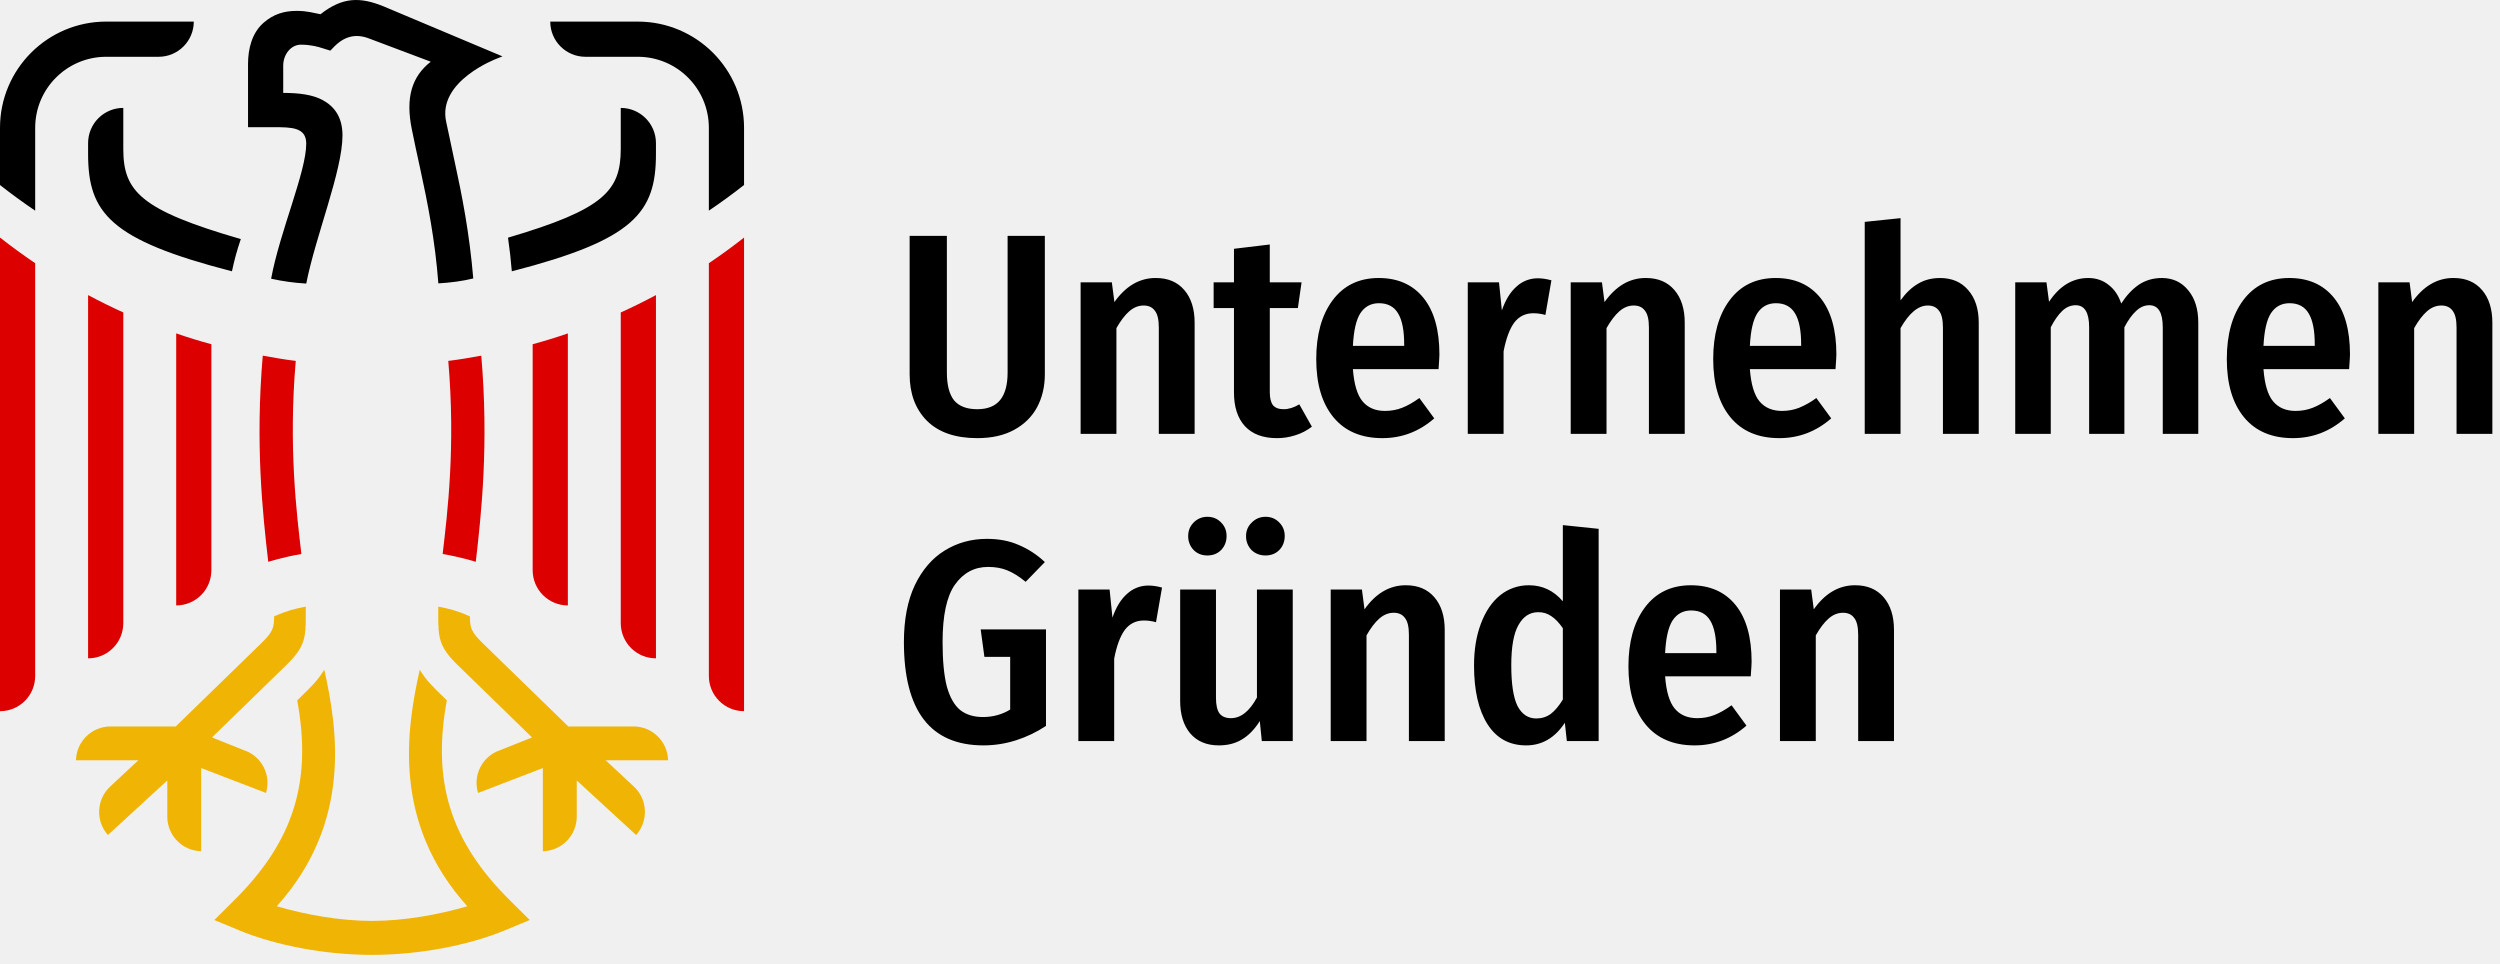
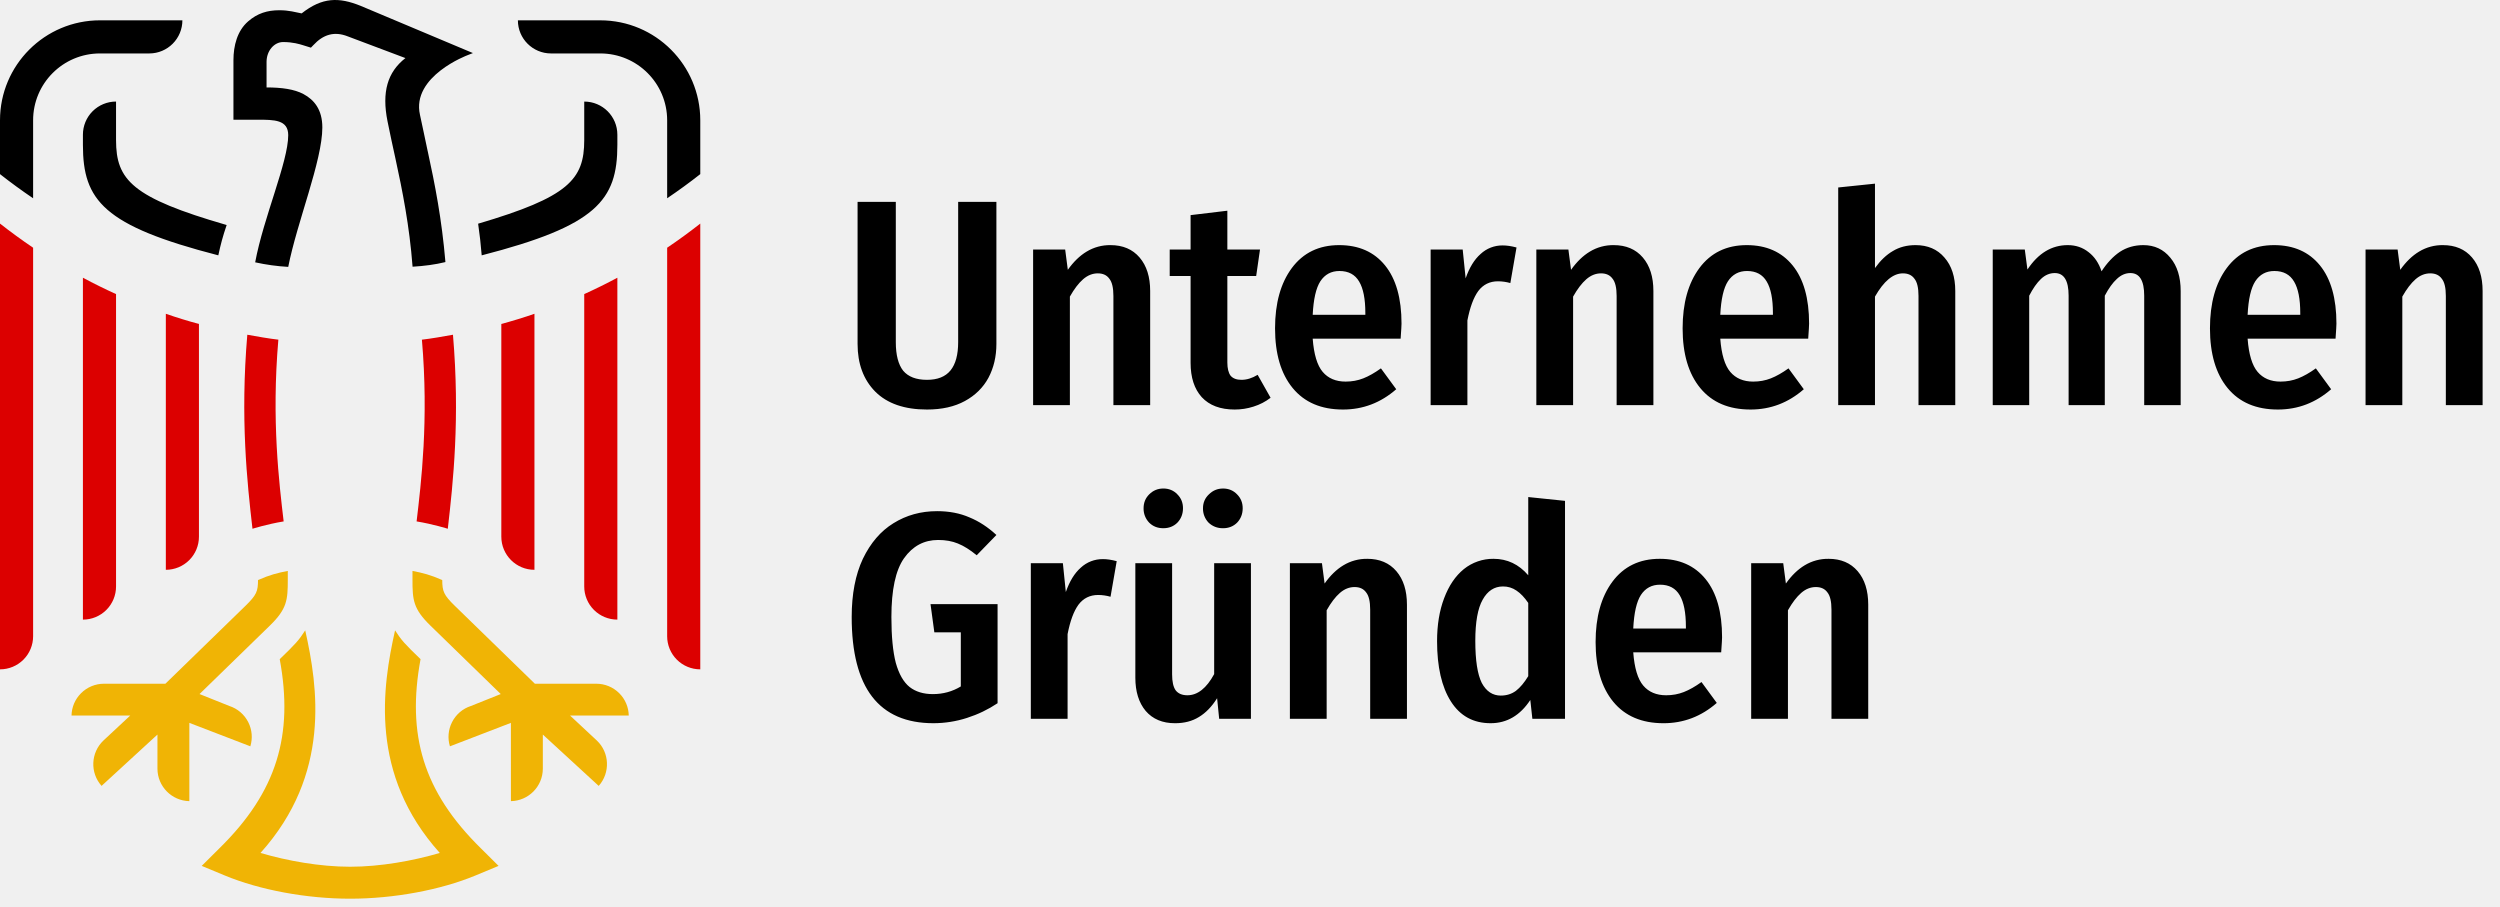
- <svg xmlns="http://www.w3.org/2000/svg" viewBox="0 0 192 74">
+ <svg xmlns="http://www.w3.org/2000/svg" viewBox="0 0 204 74">
  <style>
    .dd-gold {
      fill: #f0b405;
    }
    .dd-red {
      fill: #dc0000;
    }

    @media (prefers-color-scheme: dark) {
      .dd-gold {
        fill: #f2bc4f;;
      }
      .dd-red {
        fill: #ff6b6b;
      }
      .dd-type {
        fill: white;
      }
    }
  </style>
  <path class="dd-gold" d="M15.451 65.374a2.657 2.657 0 0 1-2.603-2.64V59.94l-4.56 4.188a2.664 2.664 0 0 1 .153-3.702l2.183-2.036H5.836c.014-.69.289-1.334.776-1.822a2.64 2.64 0 0 1 1.874-.776h5.01l6.528-6.35c.925-.901 1.025-1.196 1.031-2.11.958-.425 1.609-.587 2.429-.744v.704c0 1.661-.056 2.389-1.467 3.761l-5.735 5.581 2.434.974c.675.221 1.221.69 1.542 1.322.31.615.37 1.312.17 1.969l-4.977-1.913zm13.12 7.96c3.556 0 7.384-.711 10.242-1.9l1.87-.777s-.604-.611-1.437-1.429c-4.73-4.637-6.063-9.285-4.929-15.441-1.276-1.23-1.566-1.541-2.08-2.35-1.038 4.63-2.123 11.744 3.65 18.164-2.182.64-4.84 1.125-7.316 1.125s-5.133-.485-7.315-1.125c5.773-6.42 4.688-13.533 3.65-18.164-.514.809-.804 1.12-2.08 2.35 1.134 6.156-.2 10.804-4.93 15.441-.832.818-1.436 1.429-1.436 1.429l1.87.777c2.858 1.189 6.686 1.9 10.241 1.9m13.12-7.96a2.657 2.657 0 0 0 2.604-2.64V59.94l4.56 4.19c.953-1.07.89-2.72-.153-3.703l-2.184-2.037h4.788a2.63 2.63 0 0 0-.775-1.822 2.64 2.64 0 0 0-1.875-.776h-5.01l-6.527-6.35c-.925-.901-1.025-1.196-1.032-2.11-.958-.425-1.609-.587-2.429-.744v.704c0 1.661.057 2.389 1.468 3.761l5.735 5.581-2.434.974a2.63 2.63 0 0 0-1.542 1.322 2.63 2.63 0 0 0-.17 1.97l4.975-1.914z" />
  <path class="dd-red" d="M2.702 20.215v31.7A2.7 2.7 0 0 1 0 54.619V18.244a47 47 0 0 0 2.702 1.97m4.064 2.447v27.9a2.7 2.7 0 0 0 2.703-2.703V23.997a45 45 0 0 1-2.703-1.335m6.766 2.942v20.892a2.7 2.7 0 0 0 2.702-2.703V26.436a40 40 0 0 1-2.702-.832m9.614 16.942c-.366-3.124-1-8.24-.432-14.83-.743-.082-1.764-.262-2.534-.402-.581 6.82-.014 12.06.422 15.833 0 0 1.18-.374 2.544-.6M54.44 20.215v31.7a2.7 2.7 0 0 0 2.703 2.703V18.244a46 46 0 0 1-2.703 1.97m-6.766 3.782v23.862a2.7 2.7 0 0 0 2.703 2.702V22.662q-1.327.712-2.703 1.335m-6.766 2.439v17.357a2.703 2.703 0 0 0 2.703 2.703V25.604c-.711.257-2 .647-2.703.832M36.54 43.147c.436-3.772 1.003-9.012.422-15.833-.77.14-1.792.32-2.534.403.567 6.588-.067 11.705-.433 14.83 1.365.226 2.545.6 2.545.6" />
-   <path class="dd-type" d="M34.902 12.338c.59 2.705 1.146 5.53 1.445 9.047-.834.207-1.752.323-2.681.379-.255-3.343-.824-6.194-1.403-8.85a162 162 0 0 1-.641-3.013c-.48-2.4-.005-4.014 1.46-5.162l-4.702-1.77c-1.1-.436-2.005-.158-2.814.718l-.195.202-.637-.198c-.285-.087-.826-.26-1.628-.26-.736 0-1.355.713-1.355 1.62v2.084c1.23 0 2.26.14 3.012.541.862.461 1.54 1.26 1.54 2.721 0 2.722-2.064 7.72-2.783 11.381a17 17 0 0 1-2.698-.372c.674-3.638 2.697-8.198 2.697-10.376 0-1.262-1.14-1.262-2.52-1.262h-1.95v-4.86c0-1.177.31-2.392 1.197-3.163.76-.662 1.576-.909 2.543-.909.819 0 1.307.162 1.825.257C26.3-.235 27.65-.24 29.428.477L38.59 4.33l-.43.17s-4.603 1.716-3.89 4.872c.202.896.398 1.903.63 2.966M8.158 1.658A8.16 8.16 0 0 0 0 9.817v4.391a46 46 0 0 0 2.702 1.971V9.816a5.455 5.455 0 0 1 5.456-5.455h4.023c.745 0 1.42-.302 1.91-.792a2.7 2.7 0 0 0 .792-1.91zm10.337 16.704c-7.707-2.234-9.026-3.662-9.026-6.93V8.287a2.7 2.7 0 0 0-2.703 2.703v.838c0 4.521 1.678 6.594 11.048 9.008.2-.922.352-1.5.681-2.475M42.26 1.659c0 .746.302 1.423.791 1.91.49.49 1.166.792 1.91.792h4.024a5.455 5.455 0 0 1 5.455 5.455v6.362a46 46 0 0 0 2.703-1.97V9.816a8.16 8.16 0 0 0-8.158-8.157zm-2.953 19.178c9.371-2.414 11.07-4.487 11.07-9.008v-.838a2.703 2.703 0 0 0-2.703-2.703v3.143c0 3.216-1.282 4.65-8.659 6.822.125.846.223 1.73.292 2.584M75.8 41.384q1.364 0 2.42.462a6.7 6.7 0 0 1 2.024 1.32l-1.474 1.518q-.748-.615-1.408-.88-.638-.264-1.474-.264-1.584 0-2.552 1.364-.945 1.342-.946 4.4 0 2.156.33 3.432.353 1.254 1.034 1.804.682.528 1.738.528 1.145 0 2.09-.572v-4.048h-1.98l-.286-2.112h5.016v7.414a9.2 9.2 0 0 1-2.288 1.1 8.2 8.2 0 0 1-2.508.396q-6.116 0-6.116-7.942 0-2.574.836-4.356.858-1.782 2.288-2.662 1.452-.902 3.256-.902m12.409 3.586q.462 0 1.034.154l-.462 2.662a3.4 3.4 0 0 0-.924-.132q-.924 0-1.474.726-.529.726-.814 2.2v6.336h-2.75V45.278h2.398l.22 2.156q.417-1.21 1.122-1.826a2.38 2.38 0 0 1 1.65-.638m11.074 11.946h-2.376l-.154-1.54q-.593.946-1.364 1.408-.748.462-1.782.462-1.408 0-2.2-.924-.77-.924-.77-2.486v-8.558h2.75v8.316q0 .814.264 1.188.285.374.88.374 1.144 0 2.002-1.584v-8.294h2.75zM92.727 39.69q.637 0 1.056.44.418.418.418 1.034 0 .638-.418 1.078-.418.418-1.056.418-.637 0-1.056-.418a1.5 1.5 0 0 1-.418-1.078q0-.615.418-1.034a1.44 1.44 0 0 1 1.056-.44m4.466 0q.638 0 1.056.44.418.418.418 1.034 0 .638-.418 1.078-.418.418-1.056.418t-1.078-.418a1.5 1.5 0 0 1-.418-1.078q0-.615.44-1.034a1.44 1.44 0 0 1 1.056-.44m10.791 5.258q1.386 0 2.178.924t.792 2.508v8.536h-2.75v-8.162q0-.924-.308-1.298-.287-.396-.858-.396-.594 0-1.1.44t-.99 1.298v8.118h-2.75V45.278h2.398l.198 1.518q.637-.902 1.408-1.364a3.35 3.35 0 0 1 1.782-.484m14.792-4.334v16.302h-2.442l-.154-1.408q-1.143 1.738-2.97 1.738-1.935 0-2.97-1.628-1.034-1.628-1.034-4.51 0-1.826.528-3.212.528-1.408 1.474-2.178a3.47 3.47 0 0 1 2.222-.77q1.54 0 2.596 1.232v-5.852zm-4.796 14.564q.639 0 1.122-.352.484-.375.924-1.1v-5.478q-.418-.616-.88-.924a1.7 1.7 0 0 0-1.012-.308q-.968 0-1.518.99-.55.968-.55 3.08 0 2.178.484 3.146.506.946 1.43.946m16.544-4.356q0 .198-.066 1.122h-6.578q.132 1.76.748 2.486.617.726 1.716.726.703 0 1.32-.242.617-.241 1.32-.748l1.144 1.562q-1.738 1.518-3.982 1.518-2.442 0-3.762-1.606t-1.32-4.466q0-2.815 1.254-4.51 1.276-1.716 3.542-1.716 2.2 0 3.432 1.518t1.232 4.356m-2.706-.792q0-1.584-.462-2.354-.462-.792-1.474-.792-.924 0-1.43.77-.484.749-.572 2.508h3.938zm10.67-5.082q1.386 0 2.178.924t.792 2.508v8.536h-2.75v-8.162q0-.924-.308-1.298-.287-.396-.858-.396-.594 0-1.1.44t-.99 1.298v8.118h-2.75V45.278h2.398l.198 1.518q.637-.902 1.408-1.364a3.35 3.35 0 0 1 1.782-.484M80.244 28.743q0 1.409-.594 2.53-.594 1.1-1.76 1.738-1.165.639-2.838.638-2.53 0-3.872-1.342-1.32-1.341-1.32-3.564V18.117h2.86v10.494q0 1.43.55 2.134.572.682 1.782.682 1.188 0 1.76-.704.572-.703.572-2.112V18.117h2.86zm8.533-7.392q1.386 0 2.178.924t.792 2.508v8.536h-2.75v-8.162q0-.923-.308-1.298-.287-.396-.858-.396-.594 0-1.1.44t-.99 1.298v8.118h-2.75V21.681h2.398l.198 1.518q.637-.901 1.408-1.364a3.35 3.35 0 0 1 1.782-.484m11.976 11.419a4 4 0 0 1-1.276.66q-.682.22-1.408.22-1.605 0-2.464-.925-.836-.924-.836-2.574v-6.49h-1.562v-1.98h1.562v-2.574l2.75-.33v2.904h2.442l-.286 1.98H97.52v6.468q0 .66.242.99.264.308.814.308.594 0 1.21-.374zm9.794-5.545q0 .198-.066 1.122h-6.578q.132 1.76.748 2.486t1.716.726q.705 0 1.32-.242.616-.24 1.32-.748l1.144 1.562q-1.737 1.518-3.982 1.518-2.442 0-3.762-1.606-1.32-1.605-1.32-4.466 0-2.815 1.254-4.51 1.277-1.716 3.542-1.716 2.2 0 3.432 1.518t1.232 4.356m-2.706-.792q0-1.584-.462-2.354-.462-.792-1.474-.792-.923 0-1.43.77-.483.75-.572 2.508h3.938zm10.274-5.06q.462 0 1.034.154l-.462 2.662a3.4 3.4 0 0 0-.924-.132q-.924 0-1.474.726-.528.726-.814 2.2v6.336h-2.75V21.681h2.398l.22 2.156q.419-1.21 1.122-1.826a2.38 2.38 0 0 1 1.65-.638m8.302-.022q1.386 0 2.178.924t.792 2.508v8.536h-2.75v-8.162q0-.923-.308-1.298-.285-.396-.858-.396-.594 0-1.1.44-.505.44-.99 1.298v8.118h-2.75V21.681h2.398l.198 1.518q.639-.901 1.408-1.364a3.35 3.35 0 0 1 1.782-.484m14.617 5.874q0 .198-.066 1.122h-6.578q.132 1.76.748 2.486.615.726 1.716.726.703 0 1.32-.242a6.2 6.2 0 0 0 1.32-.748l1.144 1.562q-1.738 1.518-3.982 1.518-2.442 0-3.762-1.606-1.32-1.605-1.32-4.466 0-2.815 1.254-4.51 1.275-1.716 3.542-1.716 2.199 0 3.432 1.518 1.232 1.518 1.232 4.356m-2.706-.792q0-1.584-.462-2.354-.463-.792-1.474-.792-.924 0-1.43.77-.485.75-.572 2.508h3.938zm10.669-5.082q1.364 0 2.156.924.814.924.814 2.508v8.536h-2.75v-8.162q0-.923-.308-1.298-.285-.396-.858-.396-1.1 0-2.09 1.738v8.118h-2.75V17.04l2.75-.286v6.314q.616-.858 1.342-1.276.726-.44 1.694-.44m17.037-.001q1.254 0 2.024.946.77.924.77 2.486v8.536H166.1v-8.184q0-1.694-1.034-1.694-.55 0-1.012.44-.462.42-.902 1.254v8.184h-2.706v-8.184q0-1.694-1.034-1.694-.572 0-1.034.44-.462.441-.88 1.254v8.184h-2.728V21.681h2.398l.198 1.496q1.21-1.826 3.014-1.826.902 0 1.562.528.66.507.968 1.43.616-.945 1.364-1.452.77-.506 1.76-.506m14.445 5.874q0 .198-.066 1.122h-6.578q.132 1.76.748 2.486.617.726 1.716.726.703 0 1.32-.242.617-.24 1.32-.748l1.144 1.562q-1.738 1.518-3.982 1.518-2.442 0-3.762-1.606-1.32-1.605-1.32-4.466 0-2.815 1.254-4.51 1.276-1.716 3.542-1.716 2.2 0 3.432 1.518t1.232 4.356m-2.706-.792q0-1.584-.462-2.354-.462-.792-1.474-.792-.924 0-1.43.77-.484.75-.572 2.508h3.938zm10.67-5.082q1.386 0 2.178.924t.792 2.508v8.536h-2.75v-8.162q0-.923-.308-1.298-.286-.396-.858-.396-.594 0-1.1.44t-.99 1.298v8.118h-2.75V21.681h2.398l.198 1.518q.637-.901 1.408-1.364a3.35 3.35 0 0 1 1.782-.484" />
+   <path class="dd-type" d="M34.902 12.338c.59 2.705 1.146 5.53 1.445 9.047-.834.207-1.752.323-2.681.379-.255-3.343-.824-6.194-1.403-8.85a162 162 0 0 1-.641-3.013c-.48-2.4-.005-4.014 1.46-5.162l-4.702-1.77c-1.1-.436-2.005-.158-2.814.718l-.195.202-.637-.198c-.285-.087-.826-.26-1.628-.26-.736 0-1.355.713-1.355 1.62v2.084c1.23 0 2.26.14 3.012.541.862.461 1.54 1.26 1.54 2.721 0 2.722-2.064 7.72-2.783 11.381a17 17 0 0 1-2.698-.372c.674-3.638 2.697-8.198 2.697-10.376 0-1.262-1.14-1.262-2.52-1.262h-1.95v-4.86c0-1.177.31-2.392 1.197-3.163.76-.662 1.576-.909 2.543-.909.819 0 1.307.162 1.825.257C26.3-.235 27.65-.24 29.428.477L38.59 4.33l-.43.17s-4.603 1.716-3.89 4.872c.202.896.398 1.903.63 2.966M8.158 1.658A8.16 8.16 0 0 0 0 9.817v4.391a46 46 0 0 0 2.702 1.971V9.816a5.455 5.455 0 0 1 5.456-5.455h4.023c.745 0 1.42-.302 1.91-.792a2.7 2.7 0 0 0 .792-1.91zm10.337 16.704c-7.707-2.234-9.026-3.662-9.026-6.93V8.287a2.7 2.7 0 0 0-2.703 2.703v.838c0 4.521 1.678 6.594 11.048 9.008.2-.922.352-1.5.681-2.475M42.26 1.659c0 .746.302 1.423.791 1.91.49.49 1.166.792 1.91.792h4.024a5.455 5.455 0 0 1 5.455 5.455v6.362a46 46 0 0 0 2.703-1.97V9.816a8.16 8.16 0 0 0-8.158-8.157zm-2.953 19.178c9.371-2.414 11.07-4.487 11.07-9.008v-.838a2.703 2.703 0 0 0-2.703-2.703v3.143c0 3.216-1.282 4.65-8.659 6.822.125.846.223 1.73.292 2.584M76.458 41.71q1.488 0 2.64.505 1.176.48 2.208 1.44l-1.608 1.655q-.816-.672-1.536-.96-.696-.288-1.608-.288-1.728 0-2.784 1.489-1.032 1.463-1.032 4.8 0 2.352.36 3.743.384 1.37 1.128 1.968.744.577 1.896.577 1.248 0 2.28-.625v-4.416h-2.16l-.312-2.303h5.472v8.087q-1.152.77-2.496 1.2a8.9 8.9 0 0 1-2.736.432q-6.672 0-6.672-8.664 0-2.808.912-4.751.936-1.944 2.496-2.904 1.584-.985 3.552-.984m13.537 3.912q.504 0 1.128.168l-.504 2.904a3.7 3.7 0 0 0-1.008-.145q-1.008 0-1.608.793-.576.79-.888 2.4v6.911h-3V45.959h2.616l.24 2.352q.456-1.32 1.224-1.992a2.6 2.6 0 0 1 1.8-.695m12.081 13.031h-2.592l-.168-1.68q-.648 1.032-1.488 1.535-.816.505-1.944.505-1.536 0-2.4-1.008-.84-1.008-.84-2.712v-9.336h3v9.072q0 .887.288 1.296.312.407.96.407 1.248 0 2.184-1.727v-9.048h3zm-7.152-18.793q.696 0 1.152.48.456.456.456 1.129 0 .696-.456 1.176-.456.455-1.152.456-.696 0-1.152-.456a1.64 1.64 0 0 1-.456-1.176q0-.672.456-1.128.48-.48 1.152-.48m4.872 0q.696 0 1.152.48.456.456.456 1.129 0 .696-.456 1.176-.456.455-1.152.456-.696 0-1.176-.456a1.64 1.64 0 0 1-.456-1.176q0-.672.48-1.128.48-.48 1.152-.48m11.771 5.735q1.512 0 2.376 1.008t.864 2.736v9.311h-3V49.75q0-1.008-.336-1.416-.312-.431-.936-.431-.648 0-1.2.48t-1.08 1.415v8.856h-3V45.959h2.616l.216 1.657q.696-.985 1.536-1.489a3.65 3.65 0 0 1 1.944-.527m16.138-4.73v17.785h-2.664l-.168-1.537q-1.248 1.896-3.24 1.896-2.112 0-3.24-1.776t-1.128-4.92q0-1.992.576-3.503.576-1.536 1.608-2.376a3.8 3.8 0 0 1 2.424-.84q1.68 0 2.832 1.344v-6.384zm-5.232 15.889q.696 0 1.224-.385.528-.408 1.008-1.2V49.2q-.456-.673-.96-1.008a1.88 1.88 0 0 0-1.104-.337q-1.056 0-1.656 1.08-.6 1.058-.6 3.36 0 2.377.528 3.433.552 1.032 1.56 1.032m18.048-4.753q0 .216-.072 1.224h-7.176q.144 1.92.816 2.712.672.791 1.872.791.768 0 1.44-.264.672-.263 1.44-.816l1.248 1.704q-1.896 1.657-4.344 1.657-2.664 0-4.104-1.752t-1.44-4.872q0-3.072 1.368-4.92 1.392-1.872 3.864-1.872 2.4 0 3.744 1.656t1.344 4.752m-2.952-.864q0-1.729-.504-2.568-.504-.865-1.608-.864-1.008 0-1.56.84-.528.816-.624 2.735h4.296zm11.639-5.544q1.512 0 2.376 1.008t.864 2.736v9.311h-3V49.75q0-1.008-.336-1.416-.312-.431-.936-.431-.648 0-1.2.48t-1.08 1.415v8.856h-3V45.959h2.616l.216 1.657q.696-.985 1.536-1.489a3.65 3.65 0 0 1 1.944-.527M81.306 28.066q0 1.536-.648 2.76-.648 1.2-1.92 1.896t-3.096.696q-2.76 0-4.224-1.464-1.44-1.464-1.44-3.888V16.474h3.12v11.448q0 1.56.6 2.328.624.744 1.944.744 1.296 0 1.92-.768t.624-2.304V16.474h3.12zm9.308-8.064q1.512 0 2.376 1.008t.864 2.736v9.312h-3v-8.904q0-1.008-.336-1.416-.312-.432-.936-.432-.648 0-1.2.48t-1.08 1.416v8.856h-3V20.362h2.616l.216 1.656q.696-.984 1.536-1.488a3.65 3.65 0 0 1 1.944-.528m13.066 12.456q-.624.48-1.392.72-.744.24-1.536.24-1.752 0-2.688-1.008-.912-1.008-.912-2.808v-7.08h-1.704v-2.16h1.704v-2.808l3-.36v3.168h2.664l-.312 2.16h-2.352v7.056q0 .72.264 1.08.288.336.888.336.648 0 1.32-.408zm10.684-6.048q0 .216-.072 1.224h-7.176q.144 1.92.816 2.712t1.872.792q.768 0 1.44-.264t1.44-.816l1.248 1.704q-1.896 1.656-4.344 1.656-2.664 0-4.104-1.752t-1.44-4.872q0-3.072 1.368-4.92 1.392-1.872 3.864-1.872 2.4 0 3.744 1.656t1.344 4.752m-2.952-.864q0-1.728-.504-2.568-.504-.864-1.608-.864-1.008 0-1.56.84-.528.816-.624 2.736h4.296zm11.208-5.52q.504 0 1.128.168l-.504 2.904a3.7 3.7 0 0 0-1.008-.144q-1.008 0-1.608.792-.576.792-.888 2.4v6.912h-3V20.362h2.616l.24 2.352q.456-1.32 1.224-1.992a2.6 2.6 0 0 1 1.8-.696m9.057-.024q1.512 0 2.376 1.008t.864 2.736v9.312h-3v-8.904q0-1.008-.336-1.416-.312-.432-.936-.432-.648 0-1.2.48t-1.08 1.416v8.856h-3V20.362h2.616l.216 1.656q.696-.984 1.536-1.488a3.65 3.65 0 0 1 1.944-.528m15.945 6.408q0 .216-.072 1.224h-7.176q.144 1.92.816 2.712t1.872.792q.768 0 1.44-.264t1.44-.816l1.248 1.704q-1.896 1.656-4.344 1.656-2.664 0-4.104-1.752t-1.44-4.872q0-3.072 1.368-4.92 1.392-1.872 3.864-1.872 2.4 0 3.744 1.656t1.344 4.752m-2.952-.864q0-1.728-.504-2.568-.504-.864-1.608-.864-1.008 0-1.56.84-.528.816-.624 2.736h4.296zm11.64-5.544q1.488 0 2.352 1.008.888 1.008.888 2.736v9.312h-3v-8.904q0-1.008-.336-1.416-.312-.432-.936-.432-1.2 0-2.28 1.896v8.856h-3v-17.76l3-.312v6.888q.672-.936 1.464-1.392.792-.48 1.848-.48m18.585 0q1.368 0 2.208 1.032.84 1.008.84 2.712v9.312h-2.976V24.13q0-1.848-1.128-1.848-.6 0-1.104.48-.504.456-.984 1.368v8.928h-2.952V24.13q0-1.848-1.128-1.848-.624 0-1.128.48t-.96 1.368v8.928h-2.976V20.362h2.616l.216 1.632q1.32-1.992 3.288-1.992.984 0 1.704.576.72.552 1.056 1.56.672-1.032 1.488-1.584.84-.552 1.92-.552m15.758 6.408q0 .216-.072 1.224h-7.176q.144 1.92.816 2.712t1.872.792q.768 0 1.44-.264t1.44-.816l1.248 1.704q-1.896 1.656-4.344 1.656-2.664 0-4.104-1.752t-1.44-4.872q0-3.072 1.368-4.92 1.392-1.872 3.864-1.872 2.4 0 3.744 1.656t1.344 4.752m-2.952-.864q0-1.728-.504-2.568-.504-.864-1.608-.864-1.008 0-1.56.84-.528.816-.624 2.736h4.296zm11.64-5.544q1.512 0 2.376 1.008t.864 2.736v9.312h-3v-8.904q0-1.008-.336-1.416-.312-.432-.936-.432-.648 0-1.2.48t-1.08 1.416v8.856h-3V20.362h2.616l.216 1.656q.696-.984 1.536-1.488a3.65 3.65 0 0 1 1.944-.528" />
</svg>
